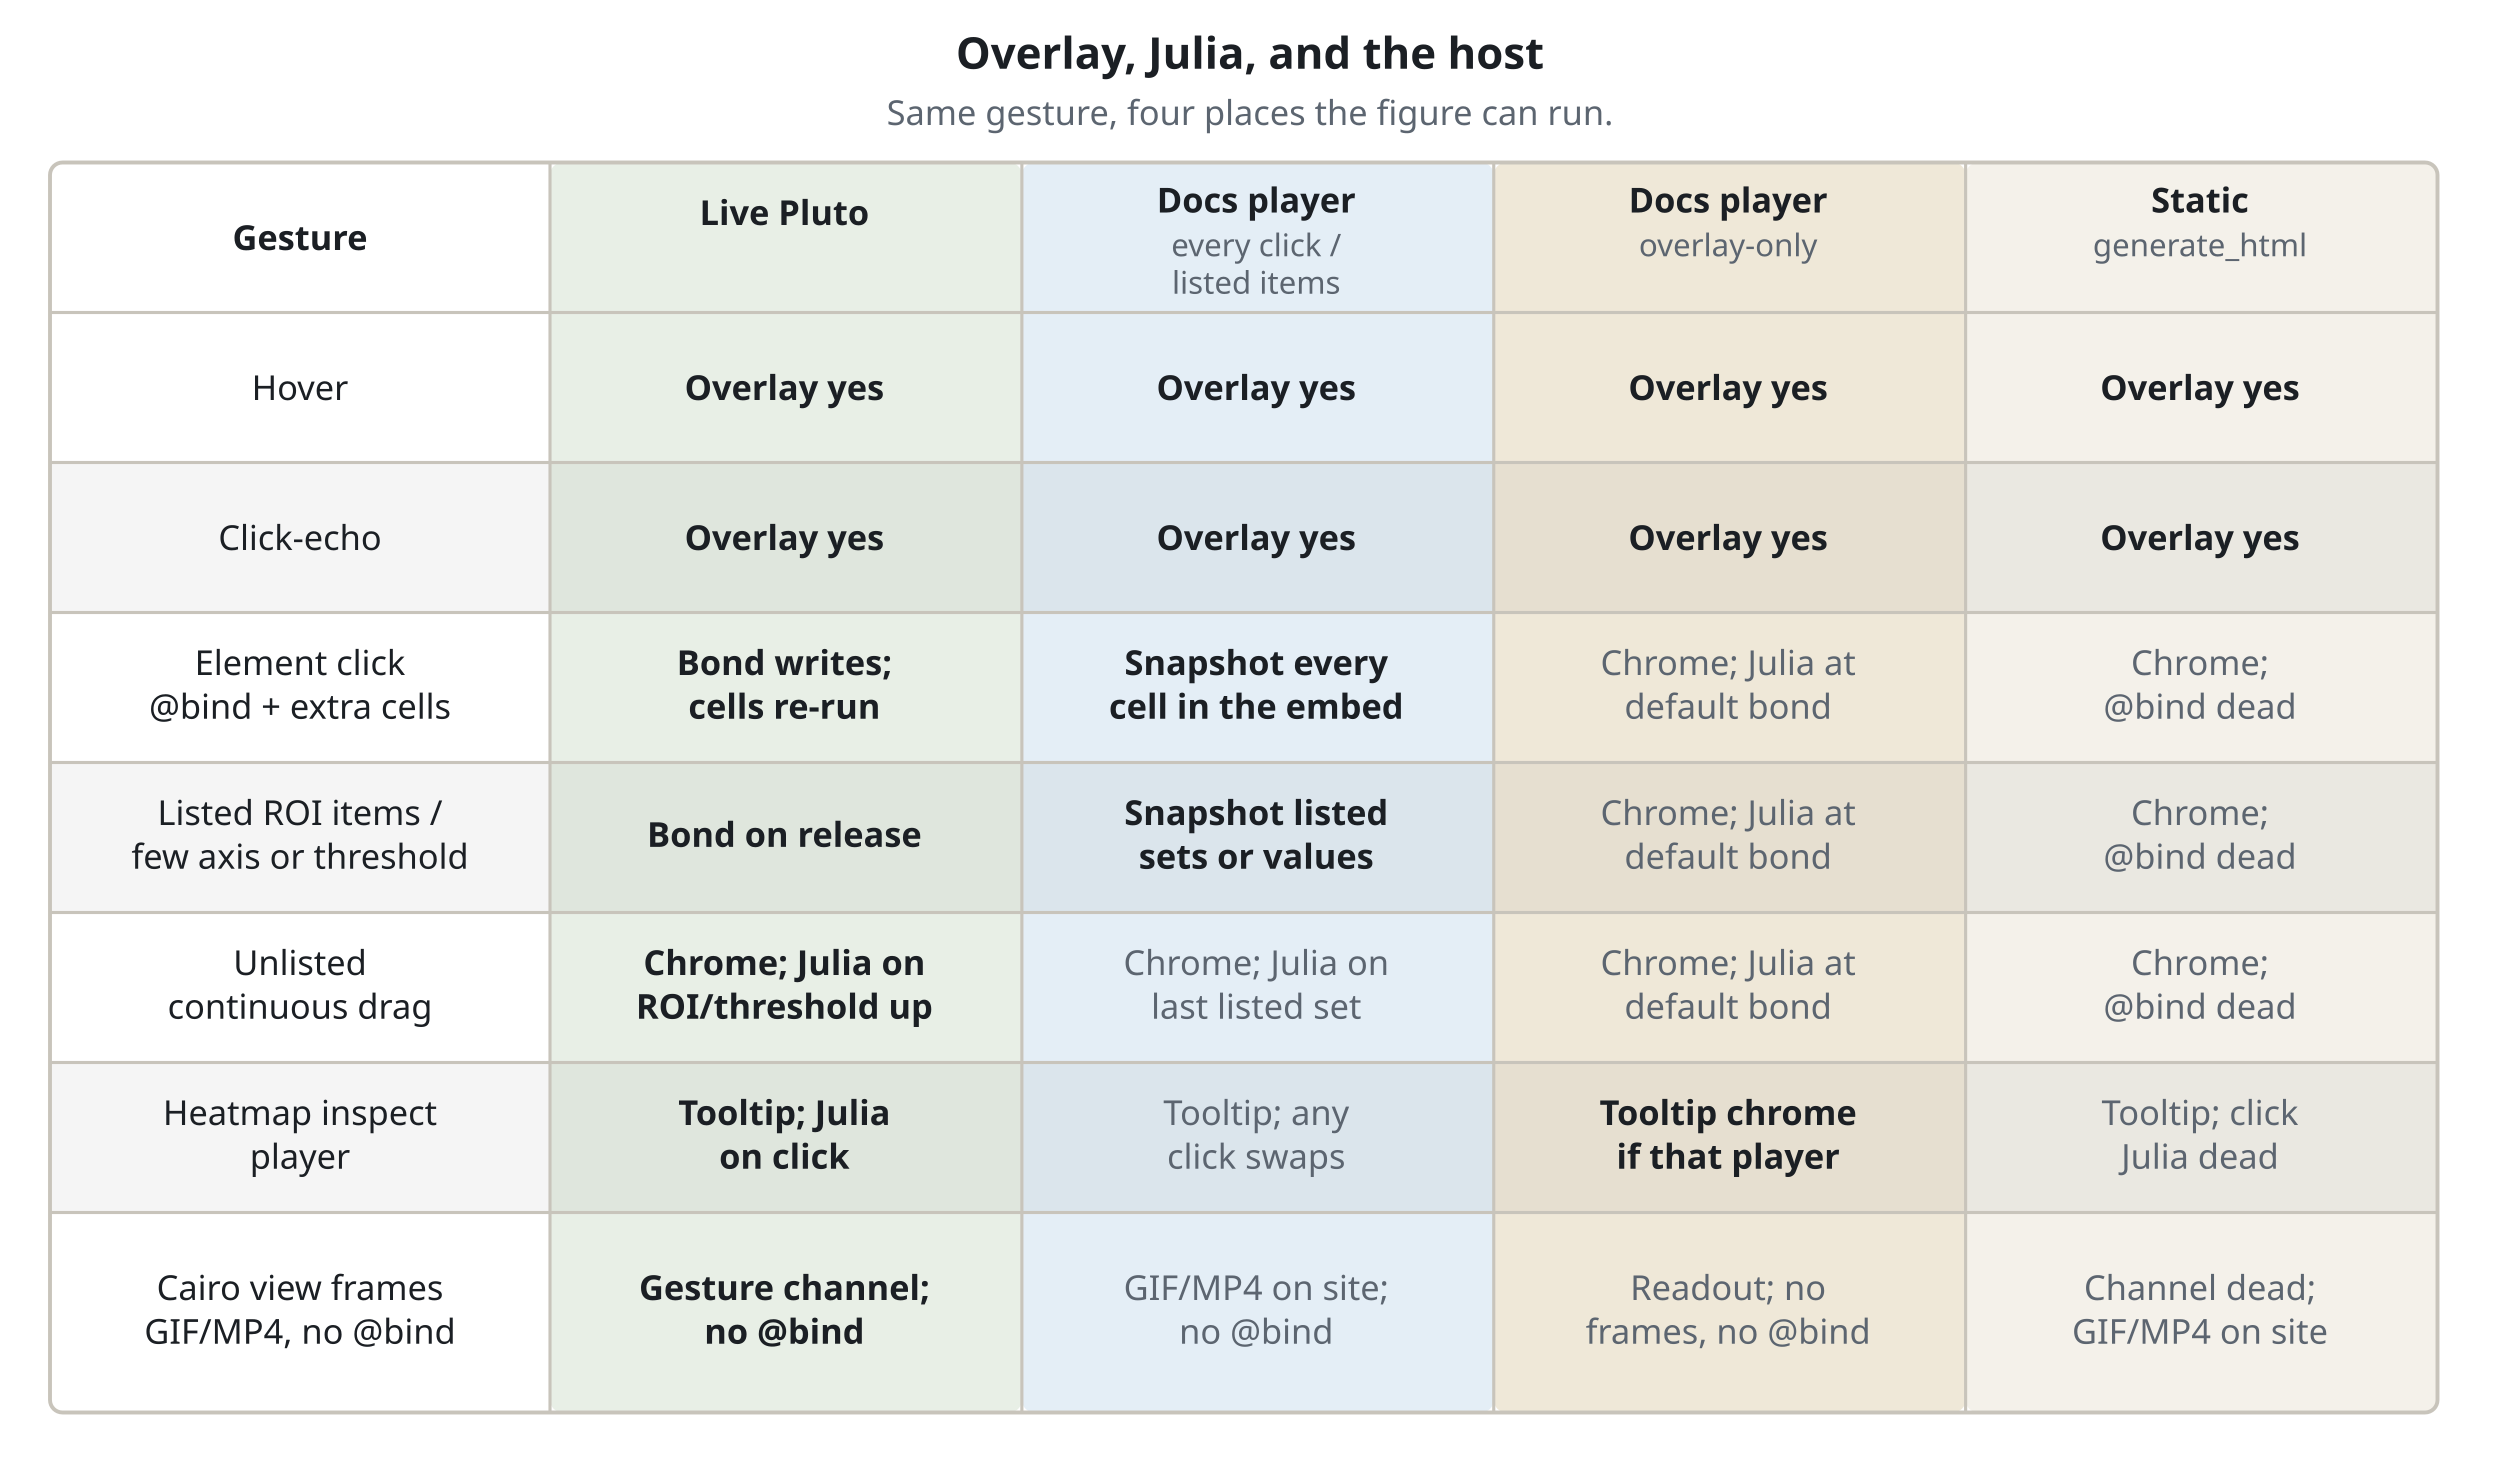
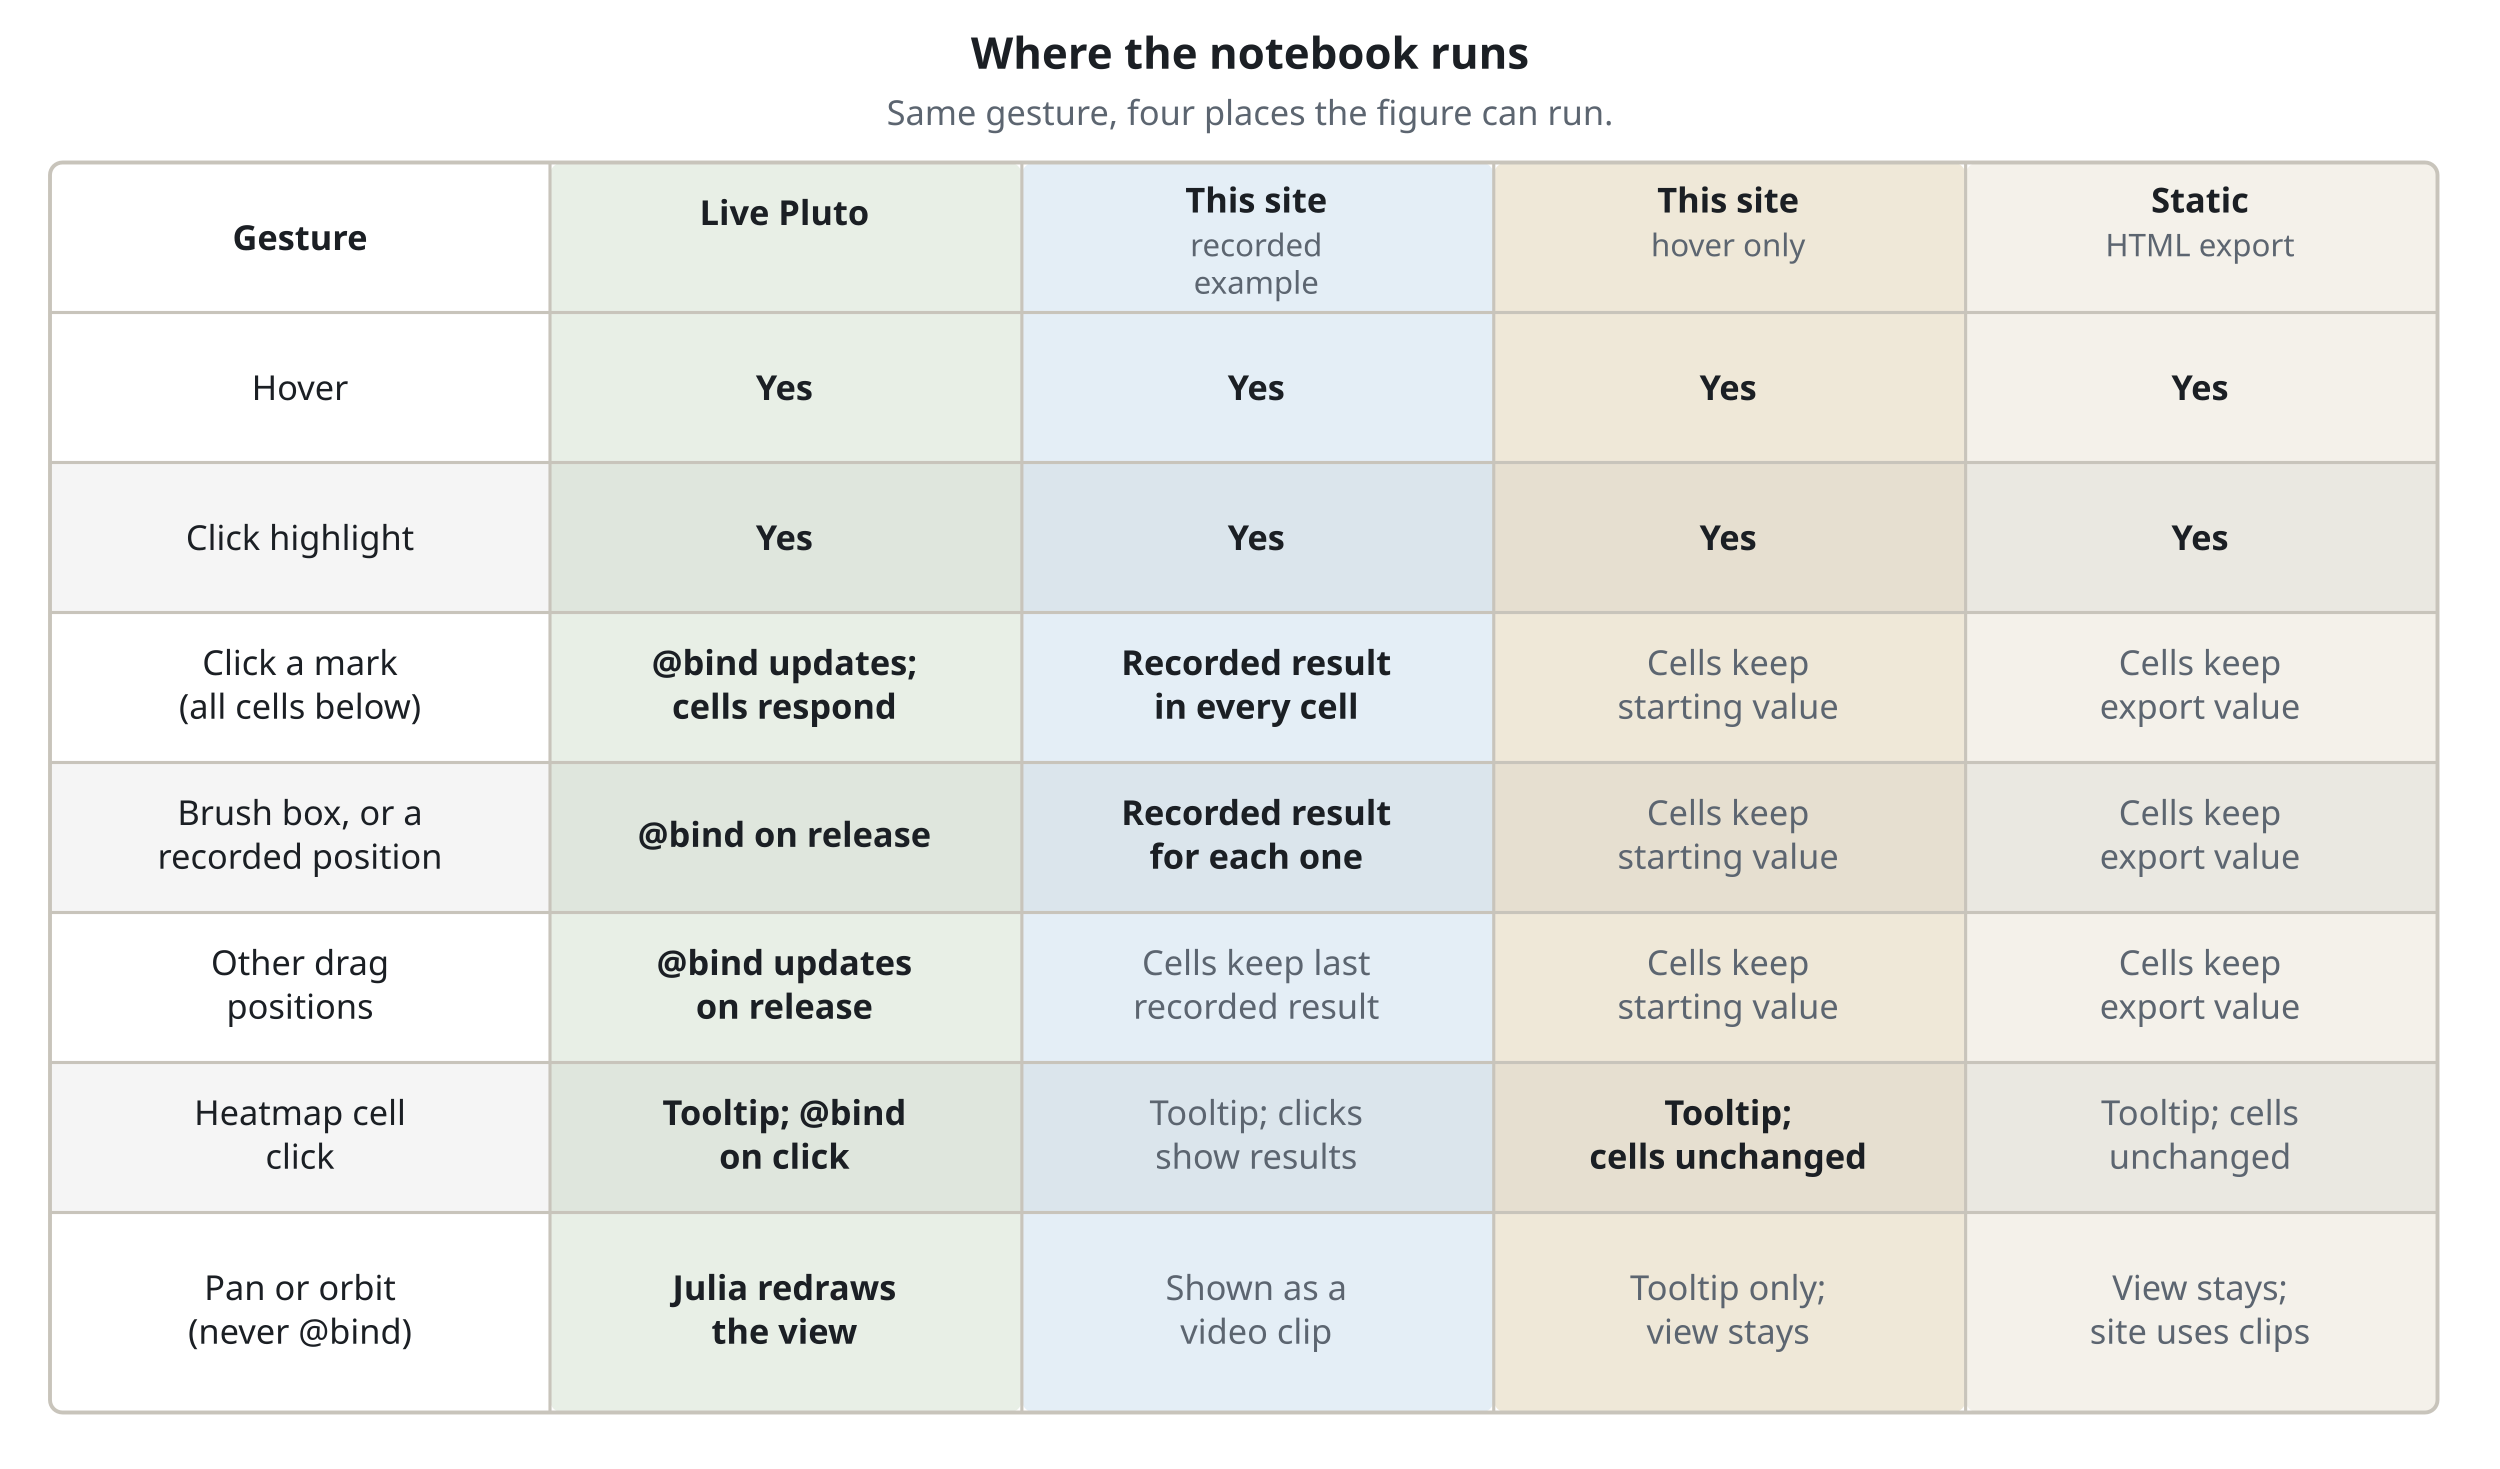
<svg xmlns="http://www.w3.org/2000/svg" viewBox="0 0 800 470" width="800" height="470" role="img">
  <style>
    .ink { fill: #1b1f24; }
    .muted { fill: #5c6570; }
    .grid { fill: none; stroke: #c8c4bb; }
    .h0 { fill: #e8efe6; }
    .h1 { fill: #e4eef6; }
    .h2 { fill: #efe8d8; }
    .h3 { fill: #f4f1ea; }
    .rowalt { fill: #000; opacity: 0.04; }
    .yes { fill: #1b1f24; font-weight: 600; }
  </style>
-   <text class="ink" x="400" y="22" text-anchor="middle" font-size="14" font-family="ui-sans-serif, system-ui, sans-serif" font-weight="600">Overlay, Julia, and the host</text>
+   <text class="ink" x="400" y="22" text-anchor="middle" font-size="14" font-family="ui-sans-serif, system-ui, sans-serif" font-weight="600">Where the notebook runs</text>
  <text class="muted" x="400" y="40" text-anchor="middle" font-size="11" font-family="ui-sans-serif, system-ui, sans-serif">Same gesture, four places the figure can run.</text>
  <rect class="h0" x="176" y="52" width="151" height="400" rx="4" />
  <rect class="h1" x="327" y="52" width="151" height="400" rx="4" />
  <rect class="h2" x="478" y="52" width="151" height="400" rx="4" />
  <rect class="h3" x="629" y="52" width="151" height="400" rx="4" />
  <rect class="rowalt" x="16" y="148" width="764" height="48" />
  <rect class="rowalt" x="16" y="244" width="764" height="48" />
  <rect class="rowalt" x="16" y="340" width="764" height="48" />
  <g class="grid" stroke-width="1">
    <line x1="16" y1="100" x2="780" y2="100" />
    <line x1="16" y1="148" x2="780" y2="148" />
    <line x1="16" y1="196" x2="780" y2="196" />
    <line x1="16" y1="244" x2="780" y2="244" />
    <line x1="16" y1="292" x2="780" y2="292" />
    <line x1="16" y1="340" x2="780" y2="340" />
    <line x1="16" y1="388" x2="780" y2="388" />
    <line x1="176" y1="52" x2="176" y2="452" />
    <line x1="327" y1="52" x2="327" y2="452" />
    <line x1="478" y1="52" x2="478" y2="452" />
    <line x1="629" y1="52" x2="629" y2="452" />
  </g>
  <rect class="grid" x="16" y="52" width="764" height="400" rx="4" stroke-width="1.25" />
  <text class="ink" x="96" y="80" text-anchor="middle" font-size="11" font-family="ui-sans-serif, system-ui, sans-serif" font-weight="600">Gesture</text>
  <text class="ink" x="251" y="72" text-anchor="middle" font-size="11" font-family="ui-sans-serif, system-ui, sans-serif" font-weight="600">Live Pluto</text>
-   <text class="ink" x="402" y="68" text-anchor="middle" font-size="11" font-family="ui-sans-serif, system-ui, sans-serif" font-weight="600">Docs player</text>
-   <text class="muted" x="402" y="82" text-anchor="middle" font-size="10" font-family="ui-sans-serif, system-ui, sans-serif">every click /</text>
-   <text class="muted" x="402" y="94" text-anchor="middle" font-size="10" font-family="ui-sans-serif, system-ui, sans-serif">listed items</text>
-   <text class="ink" x="553" y="68" text-anchor="middle" font-size="11" font-family="ui-sans-serif, system-ui, sans-serif" font-weight="600">Docs player</text>
-   <text class="muted" x="553" y="82" text-anchor="middle" font-size="10" font-family="ui-sans-serif, system-ui, sans-serif">overlay-only</text>
+   <text class="ink" x="402" y="68" text-anchor="middle" font-size="11" font-family="ui-sans-serif, system-ui, sans-serif" font-weight="600">This site</text>
+   <text class="muted" x="402" y="82" text-anchor="middle" font-size="10" font-family="ui-sans-serif, system-ui, sans-serif">recorded</text>
+   <text class="muted" x="402" y="94" text-anchor="middle" font-size="10" font-family="ui-sans-serif, system-ui, sans-serif">example</text>
+   <text class="ink" x="553" y="68" text-anchor="middle" font-size="11" font-family="ui-sans-serif, system-ui, sans-serif" font-weight="600">This site</text>
+   <text class="muted" x="553" y="82" text-anchor="middle" font-size="10" font-family="ui-sans-serif, system-ui, sans-serif">hover only</text>
  <text class="ink" x="704" y="68" text-anchor="middle" font-size="11" font-family="ui-sans-serif, system-ui, sans-serif" font-weight="600">Static</text>
-   <text class="muted" x="704" y="82" text-anchor="middle" font-size="10" font-family="ui-sans-serif, system-ui, sans-serif">generate_html</text>
+   <text class="muted" x="704" y="82" text-anchor="middle" font-size="10" font-family="ui-sans-serif, system-ui, sans-serif">HTML export</text>
  <text class="ink" x="96" y="128" text-anchor="middle" font-size="11" font-family="ui-sans-serif, system-ui, sans-serif">Hover</text>
-   <text class="yes" x="251" y="128" text-anchor="middle" font-size="11" font-family="ui-sans-serif, system-ui, sans-serif">Overlay yes</text>
-   <text class="yes" x="402" y="128" text-anchor="middle" font-size="11" font-family="ui-sans-serif, system-ui, sans-serif">Overlay yes</text>
-   <text class="yes" x="553" y="128" text-anchor="middle" font-size="11" font-family="ui-sans-serif, system-ui, sans-serif">Overlay yes</text>
-   <text class="yes" x="704" y="128" text-anchor="middle" font-size="11" font-family="ui-sans-serif, system-ui, sans-serif">Overlay yes</text>
-   <text class="ink" x="96" y="176" text-anchor="middle" font-size="11" font-family="ui-sans-serif, system-ui, sans-serif">Click-echo</text>
-   <text class="yes" x="251" y="176" text-anchor="middle" font-size="11" font-family="ui-sans-serif, system-ui, sans-serif">Overlay yes</text>
-   <text class="yes" x="402" y="176" text-anchor="middle" font-size="11" font-family="ui-sans-serif, system-ui, sans-serif">Overlay yes</text>
-   <text class="yes" x="553" y="176" text-anchor="middle" font-size="11" font-family="ui-sans-serif, system-ui, sans-serif">Overlay yes</text>
-   <text class="yes" x="704" y="176" text-anchor="middle" font-size="11" font-family="ui-sans-serif, system-ui, sans-serif">Overlay yes</text>
-   <text class="ink" x="96" y="216" text-anchor="middle" font-size="11" font-family="ui-sans-serif, system-ui, sans-serif">Element click</text>
-   <text class="ink" x="96" y="230" text-anchor="middle" font-size="11" font-family="ui-sans-serif, system-ui, sans-serif">@bind + extra cells</text>
-   <text class="yes" x="251" y="216" text-anchor="middle" font-size="11" font-family="ui-sans-serif, system-ui, sans-serif">Bond writes;</text>
-   <text class="yes" x="251" y="230" text-anchor="middle" font-size="11" font-family="ui-sans-serif, system-ui, sans-serif">cells re-run</text>
-   <text class="yes" x="402" y="216" text-anchor="middle" font-size="11" font-family="ui-sans-serif, system-ui, sans-serif">Snapshot every</text>
-   <text class="yes" x="402" y="230" text-anchor="middle" font-size="11" font-family="ui-sans-serif, system-ui, sans-serif">cell in the embed</text>
-   <text class="muted" x="553" y="216" text-anchor="middle" font-size="11" font-family="ui-sans-serif, system-ui, sans-serif">Chrome; Julia at</text>
-   <text class="muted" x="553" y="230" text-anchor="middle" font-size="11" font-family="ui-sans-serif, system-ui, sans-serif">default bond</text>
-   <text class="muted" x="704" y="216" text-anchor="middle" font-size="11" font-family="ui-sans-serif, system-ui, sans-serif">Chrome;</text>
-   <text class="muted" x="704" y="230" text-anchor="middle" font-size="11" font-family="ui-sans-serif, system-ui, sans-serif">@bind dead</text>
-   <text class="ink" x="96" y="264" text-anchor="middle" font-size="11" font-family="ui-sans-serif, system-ui, sans-serif">Listed ROI items /</text>
-   <text class="ink" x="96" y="278" text-anchor="middle" font-size="11" font-family="ui-sans-serif, system-ui, sans-serif">few axis or threshold</text>
-   <text class="yes" x="251" y="271" text-anchor="middle" font-size="11" font-family="ui-sans-serif, system-ui, sans-serif">Bond on release</text>
-   <text class="yes" x="402" y="264" text-anchor="middle" font-size="11" font-family="ui-sans-serif, system-ui, sans-serif">Snapshot listed</text>
-   <text class="yes" x="402" y="278" text-anchor="middle" font-size="11" font-family="ui-sans-serif, system-ui, sans-serif">sets or values</text>
-   <text class="muted" x="553" y="264" text-anchor="middle" font-size="11" font-family="ui-sans-serif, system-ui, sans-serif">Chrome; Julia at</text>
-   <text class="muted" x="553" y="278" text-anchor="middle" font-size="11" font-family="ui-sans-serif, system-ui, sans-serif">default bond</text>
-   <text class="muted" x="704" y="264" text-anchor="middle" font-size="11" font-family="ui-sans-serif, system-ui, sans-serif">Chrome;</text>
-   <text class="muted" x="704" y="278" text-anchor="middle" font-size="11" font-family="ui-sans-serif, system-ui, sans-serif">@bind dead</text>
-   <text class="ink" x="96" y="312" text-anchor="middle" font-size="11" font-family="ui-sans-serif, system-ui, sans-serif">Unlisted</text>
-   <text class="ink" x="96" y="326" text-anchor="middle" font-size="11" font-family="ui-sans-serif, system-ui, sans-serif">continuous drag</text>
-   <text class="yes" x="251" y="312" text-anchor="middle" font-size="11" font-family="ui-sans-serif, system-ui, sans-serif">Chrome; Julia on</text>
-   <text class="yes" x="251" y="326" text-anchor="middle" font-size="11" font-family="ui-sans-serif, system-ui, sans-serif">ROI/threshold up</text>
-   <text class="muted" x="402" y="312" text-anchor="middle" font-size="11" font-family="ui-sans-serif, system-ui, sans-serif">Chrome; Julia on</text>
-   <text class="muted" x="402" y="326" text-anchor="middle" font-size="11" font-family="ui-sans-serif, system-ui, sans-serif">last listed set</text>
-   <text class="muted" x="553" y="312" text-anchor="middle" font-size="11" font-family="ui-sans-serif, system-ui, sans-serif">Chrome; Julia at</text>
-   <text class="muted" x="553" y="326" text-anchor="middle" font-size="11" font-family="ui-sans-serif, system-ui, sans-serif">default bond</text>
-   <text class="muted" x="704" y="312" text-anchor="middle" font-size="11" font-family="ui-sans-serif, system-ui, sans-serif">Chrome;</text>
-   <text class="muted" x="704" y="326" text-anchor="middle" font-size="11" font-family="ui-sans-serif, system-ui, sans-serif">@bind dead</text>
-   <text class="ink" x="96" y="360" text-anchor="middle" font-size="11" font-family="ui-sans-serif, system-ui, sans-serif">Heatmap inspect</text>
-   <text class="ink" x="96" y="374" text-anchor="middle" font-size="11" font-family="ui-sans-serif, system-ui, sans-serif">player</text>
-   <text class="yes" x="251" y="360" text-anchor="middle" font-size="11" font-family="ui-sans-serif, system-ui, sans-serif">Tooltip; Julia</text>
+   <text class="yes" x="251" y="128" text-anchor="middle" font-size="11" font-family="ui-sans-serif, system-ui, sans-serif">Yes</text>
+   <text class="yes" x="402" y="128" text-anchor="middle" font-size="11" font-family="ui-sans-serif, system-ui, sans-serif">Yes</text>
+   <text class="yes" x="553" y="128" text-anchor="middle" font-size="11" font-family="ui-sans-serif, system-ui, sans-serif">Yes</text>
+   <text class="yes" x="704" y="128" text-anchor="middle" font-size="11" font-family="ui-sans-serif, system-ui, sans-serif">Yes</text>
+   <text class="ink" x="96" y="176" text-anchor="middle" font-size="11" font-family="ui-sans-serif, system-ui, sans-serif">Click highlight</text>
+   <text class="yes" x="251" y="176" text-anchor="middle" font-size="11" font-family="ui-sans-serif, system-ui, sans-serif">Yes</text>
+   <text class="yes" x="402" y="176" text-anchor="middle" font-size="11" font-family="ui-sans-serif, system-ui, sans-serif">Yes</text>
+   <text class="yes" x="553" y="176" text-anchor="middle" font-size="11" font-family="ui-sans-serif, system-ui, sans-serif">Yes</text>
+   <text class="yes" x="704" y="176" text-anchor="middle" font-size="11" font-family="ui-sans-serif, system-ui, sans-serif">Yes</text>
+   <text class="ink" x="96" y="216" text-anchor="middle" font-size="11" font-family="ui-sans-serif, system-ui, sans-serif">Click a mark</text>
+   <text class="ink" x="96" y="230" text-anchor="middle" font-size="11" font-family="ui-sans-serif, system-ui, sans-serif">(all cells below)</text>
+   <text class="yes" x="251" y="216" text-anchor="middle" font-size="11" font-family="ui-sans-serif, system-ui, sans-serif">@bind updates;</text>
+   <text class="yes" x="251" y="230" text-anchor="middle" font-size="11" font-family="ui-sans-serif, system-ui, sans-serif">cells respond</text>
+   <text class="yes" x="402" y="216" text-anchor="middle" font-size="11" font-family="ui-sans-serif, system-ui, sans-serif">Recorded result</text>
+   <text class="yes" x="402" y="230" text-anchor="middle" font-size="11" font-family="ui-sans-serif, system-ui, sans-serif">in every cell</text>
+   <text class="muted" x="553" y="216" text-anchor="middle" font-size="11" font-family="ui-sans-serif, system-ui, sans-serif">Cells keep</text>
+   <text class="muted" x="553" y="230" text-anchor="middle" font-size="11" font-family="ui-sans-serif, system-ui, sans-serif">starting value</text>
+   <text class="muted" x="704" y="216" text-anchor="middle" font-size="11" font-family="ui-sans-serif, system-ui, sans-serif">Cells keep</text>
+   <text class="muted" x="704" y="230" text-anchor="middle" font-size="11" font-family="ui-sans-serif, system-ui, sans-serif">export value</text>
+   <text class="ink" x="96" y="264" text-anchor="middle" font-size="11" font-family="ui-sans-serif, system-ui, sans-serif">Brush box, or a</text>
+   <text class="ink" x="96" y="278" text-anchor="middle" font-size="11" font-family="ui-sans-serif, system-ui, sans-serif">recorded position</text>
+   <text class="yes" x="251" y="271" text-anchor="middle" font-size="11" font-family="ui-sans-serif, system-ui, sans-serif">@bind on release</text>
+   <text class="yes" x="402" y="264" text-anchor="middle" font-size="11" font-family="ui-sans-serif, system-ui, sans-serif">Recorded result</text>
+   <text class="yes" x="402" y="278" text-anchor="middle" font-size="11" font-family="ui-sans-serif, system-ui, sans-serif">for each one</text>
+   <text class="muted" x="553" y="264" text-anchor="middle" font-size="11" font-family="ui-sans-serif, system-ui, sans-serif">Cells keep</text>
+   <text class="muted" x="553" y="278" text-anchor="middle" font-size="11" font-family="ui-sans-serif, system-ui, sans-serif">starting value</text>
+   <text class="muted" x="704" y="264" text-anchor="middle" font-size="11" font-family="ui-sans-serif, system-ui, sans-serif">Cells keep</text>
+   <text class="muted" x="704" y="278" text-anchor="middle" font-size="11" font-family="ui-sans-serif, system-ui, sans-serif">export value</text>
+   <text class="ink" x="96" y="312" text-anchor="middle" font-size="11" font-family="ui-sans-serif, system-ui, sans-serif">Other drag</text>
+   <text class="ink" x="96" y="326" text-anchor="middle" font-size="11" font-family="ui-sans-serif, system-ui, sans-serif">positions</text>
+   <text class="yes" x="251" y="312" text-anchor="middle" font-size="11" font-family="ui-sans-serif, system-ui, sans-serif">@bind updates</text>
+   <text class="yes" x="251" y="326" text-anchor="middle" font-size="11" font-family="ui-sans-serif, system-ui, sans-serif">on release</text>
+   <text class="muted" x="402" y="312" text-anchor="middle" font-size="11" font-family="ui-sans-serif, system-ui, sans-serif">Cells keep last</text>
+   <text class="muted" x="402" y="326" text-anchor="middle" font-size="11" font-family="ui-sans-serif, system-ui, sans-serif">recorded result</text>
+   <text class="muted" x="553" y="312" text-anchor="middle" font-size="11" font-family="ui-sans-serif, system-ui, sans-serif">Cells keep</text>
+   <text class="muted" x="553" y="326" text-anchor="middle" font-size="11" font-family="ui-sans-serif, system-ui, sans-serif">starting value</text>
+   <text class="muted" x="704" y="312" text-anchor="middle" font-size="11" font-family="ui-sans-serif, system-ui, sans-serif">Cells keep</text>
+   <text class="muted" x="704" y="326" text-anchor="middle" font-size="11" font-family="ui-sans-serif, system-ui, sans-serif">export value</text>
+   <text class="ink" x="96" y="360" text-anchor="middle" font-size="11" font-family="ui-sans-serif, system-ui, sans-serif">Heatmap cell</text>
+   <text class="ink" x="96" y="374" text-anchor="middle" font-size="11" font-family="ui-sans-serif, system-ui, sans-serif">click</text>
+   <text class="yes" x="251" y="360" text-anchor="middle" font-size="11" font-family="ui-sans-serif, system-ui, sans-serif">Tooltip; @bind</text>
  <text class="yes" x="251" y="374" text-anchor="middle" font-size="11" font-family="ui-sans-serif, system-ui, sans-serif">on click</text>
-   <text class="muted" x="402" y="360" text-anchor="middle" font-size="11" font-family="ui-sans-serif, system-ui, sans-serif">Tooltip; any</text>
-   <text class="muted" x="402" y="374" text-anchor="middle" font-size="11" font-family="ui-sans-serif, system-ui, sans-serif">click swaps</text>
-   <text class="yes" x="553" y="360" text-anchor="middle" font-size="11" font-family="ui-sans-serif, system-ui, sans-serif">Tooltip chrome</text>
-   <text class="yes" x="553" y="374" text-anchor="middle" font-size="11" font-family="ui-sans-serif, system-ui, sans-serif">if that player</text>
-   <text class="muted" x="704" y="360" text-anchor="middle" font-size="11" font-family="ui-sans-serif, system-ui, sans-serif">Tooltip; click</text>
-   <text class="muted" x="704" y="374" text-anchor="middle" font-size="11" font-family="ui-sans-serif, system-ui, sans-serif">Julia dead</text>
-   <text class="ink" x="96" y="416" text-anchor="middle" font-size="11" font-family="ui-sans-serif, system-ui, sans-serif">Cairo view frames</text>
-   <text class="ink" x="96" y="430" text-anchor="middle" font-size="11" font-family="ui-sans-serif, system-ui, sans-serif">GIF/MP4, no @bind</text>
-   <text class="yes" x="251" y="416" text-anchor="middle" font-size="11" font-family="ui-sans-serif, system-ui, sans-serif">Gesture channel;</text>
-   <text class="yes" x="251" y="430" text-anchor="middle" font-size="11" font-family="ui-sans-serif, system-ui, sans-serif">no @bind</text>
-   <text class="muted" x="402" y="416" text-anchor="middle" font-size="11" font-family="ui-sans-serif, system-ui, sans-serif">GIF/MP4 on site;</text>
-   <text class="muted" x="402" y="430" text-anchor="middle" font-size="11" font-family="ui-sans-serif, system-ui, sans-serif">no @bind</text>
-   <text class="muted" x="553" y="416" text-anchor="middle" font-size="11" font-family="ui-sans-serif, system-ui, sans-serif">Readout; no</text>
-   <text class="muted" x="553" y="430" text-anchor="middle" font-size="11" font-family="ui-sans-serif, system-ui, sans-serif">frames, no @bind</text>
-   <text class="muted" x="704" y="416" text-anchor="middle" font-size="11" font-family="ui-sans-serif, system-ui, sans-serif">Channel dead;</text>
-   <text class="muted" x="704" y="430" text-anchor="middle" font-size="11" font-family="ui-sans-serif, system-ui, sans-serif">GIF/MP4 on site</text>
+   <text class="muted" x="402" y="360" text-anchor="middle" font-size="11" font-family="ui-sans-serif, system-ui, sans-serif">Tooltip; clicks</text>
+   <text class="muted" x="402" y="374" text-anchor="middle" font-size="11" font-family="ui-sans-serif, system-ui, sans-serif">show results</text>
+   <text class="yes" x="553" y="360" text-anchor="middle" font-size="11" font-family="ui-sans-serif, system-ui, sans-serif">Tooltip;</text>
+   <text class="yes" x="553" y="374" text-anchor="middle" font-size="11" font-family="ui-sans-serif, system-ui, sans-serif">cells unchanged</text>
+   <text class="muted" x="704" y="360" text-anchor="middle" font-size="11" font-family="ui-sans-serif, system-ui, sans-serif">Tooltip; cells</text>
+   <text class="muted" x="704" y="374" text-anchor="middle" font-size="11" font-family="ui-sans-serif, system-ui, sans-serif">unchanged</text>
+   <text class="ink" x="96" y="416" text-anchor="middle" font-size="11" font-family="ui-sans-serif, system-ui, sans-serif">Pan or orbit</text>
+   <text class="ink" x="96" y="430" text-anchor="middle" font-size="11" font-family="ui-sans-serif, system-ui, sans-serif">(never @bind)</text>
+   <text class="yes" x="251" y="416" text-anchor="middle" font-size="11" font-family="ui-sans-serif, system-ui, sans-serif">Julia redraws</text>
+   <text class="yes" x="251" y="430" text-anchor="middle" font-size="11" font-family="ui-sans-serif, system-ui, sans-serif">the view</text>
+   <text class="muted" x="402" y="416" text-anchor="middle" font-size="11" font-family="ui-sans-serif, system-ui, sans-serif">Shown as a</text>
+   <text class="muted" x="402" y="430" text-anchor="middle" font-size="11" font-family="ui-sans-serif, system-ui, sans-serif">video clip</text>
+   <text class="muted" x="553" y="416" text-anchor="middle" font-size="11" font-family="ui-sans-serif, system-ui, sans-serif">Tooltip only;</text>
+   <text class="muted" x="553" y="430" text-anchor="middle" font-size="11" font-family="ui-sans-serif, system-ui, sans-serif">view stays</text>
+   <text class="muted" x="704" y="416" text-anchor="middle" font-size="11" font-family="ui-sans-serif, system-ui, sans-serif">View stays;</text>
+   <text class="muted" x="704" y="430" text-anchor="middle" font-size="11" font-family="ui-sans-serif, system-ui, sans-serif">site uses clips</text>
</svg>
